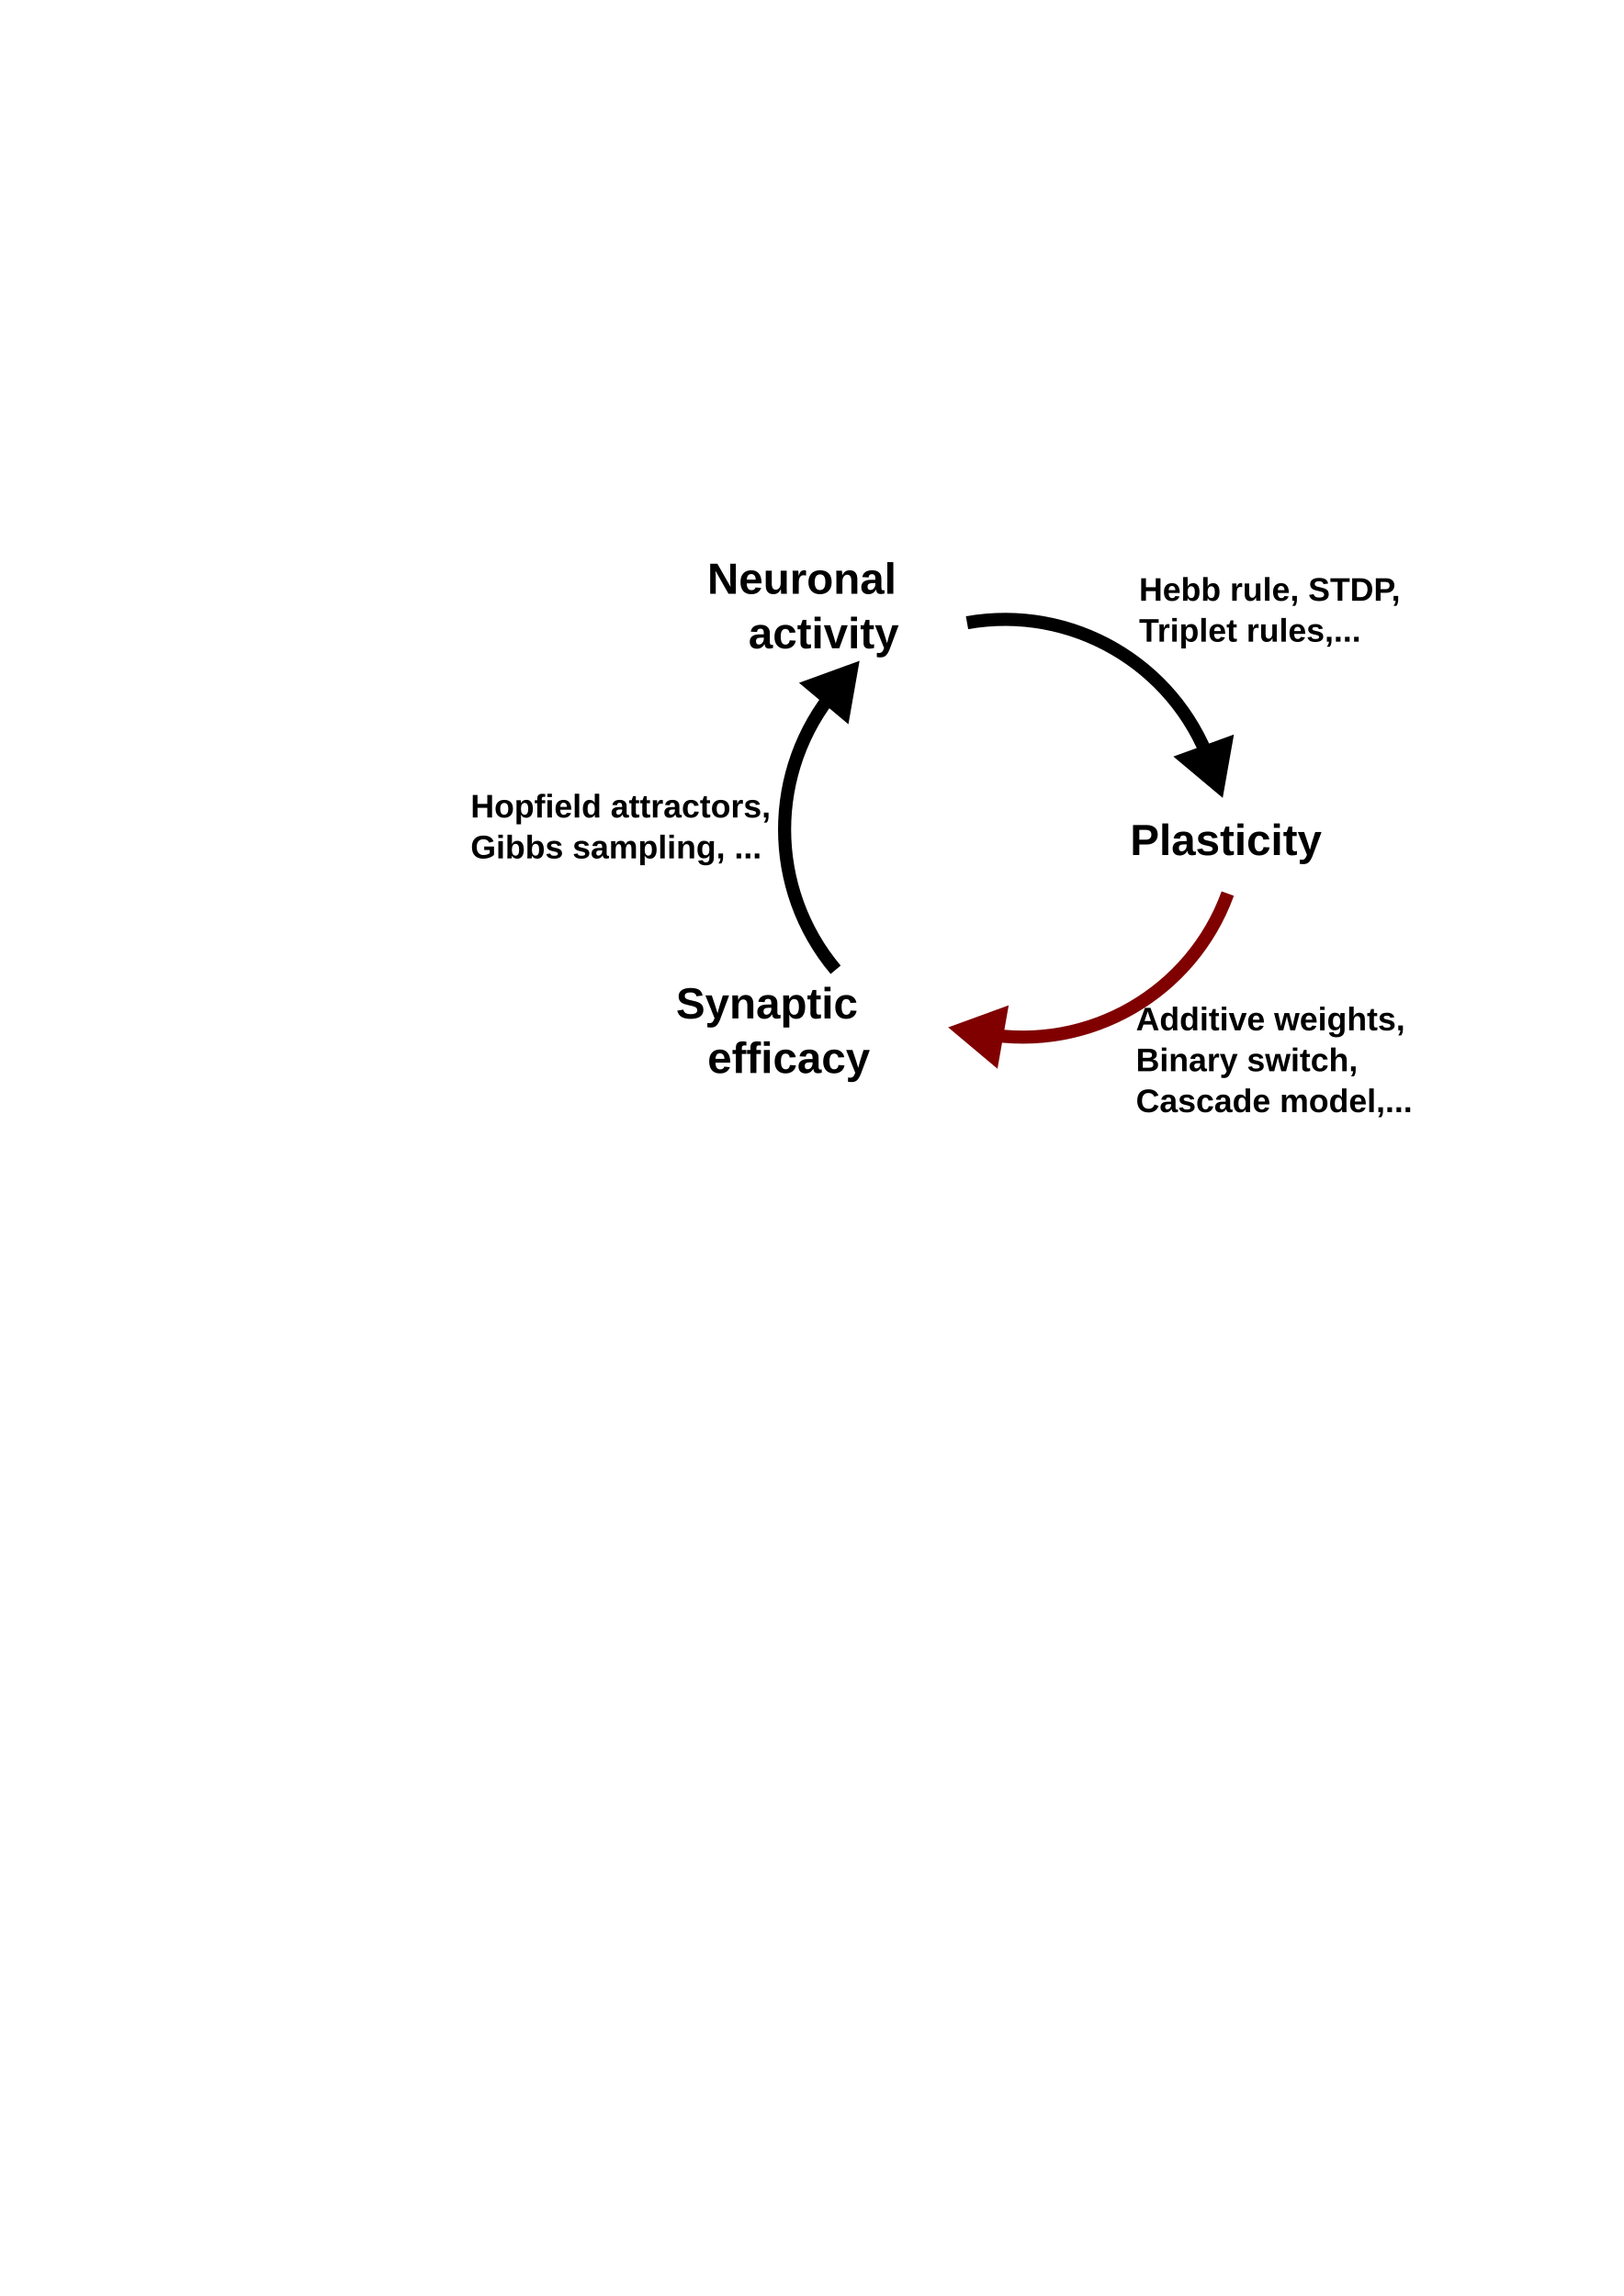
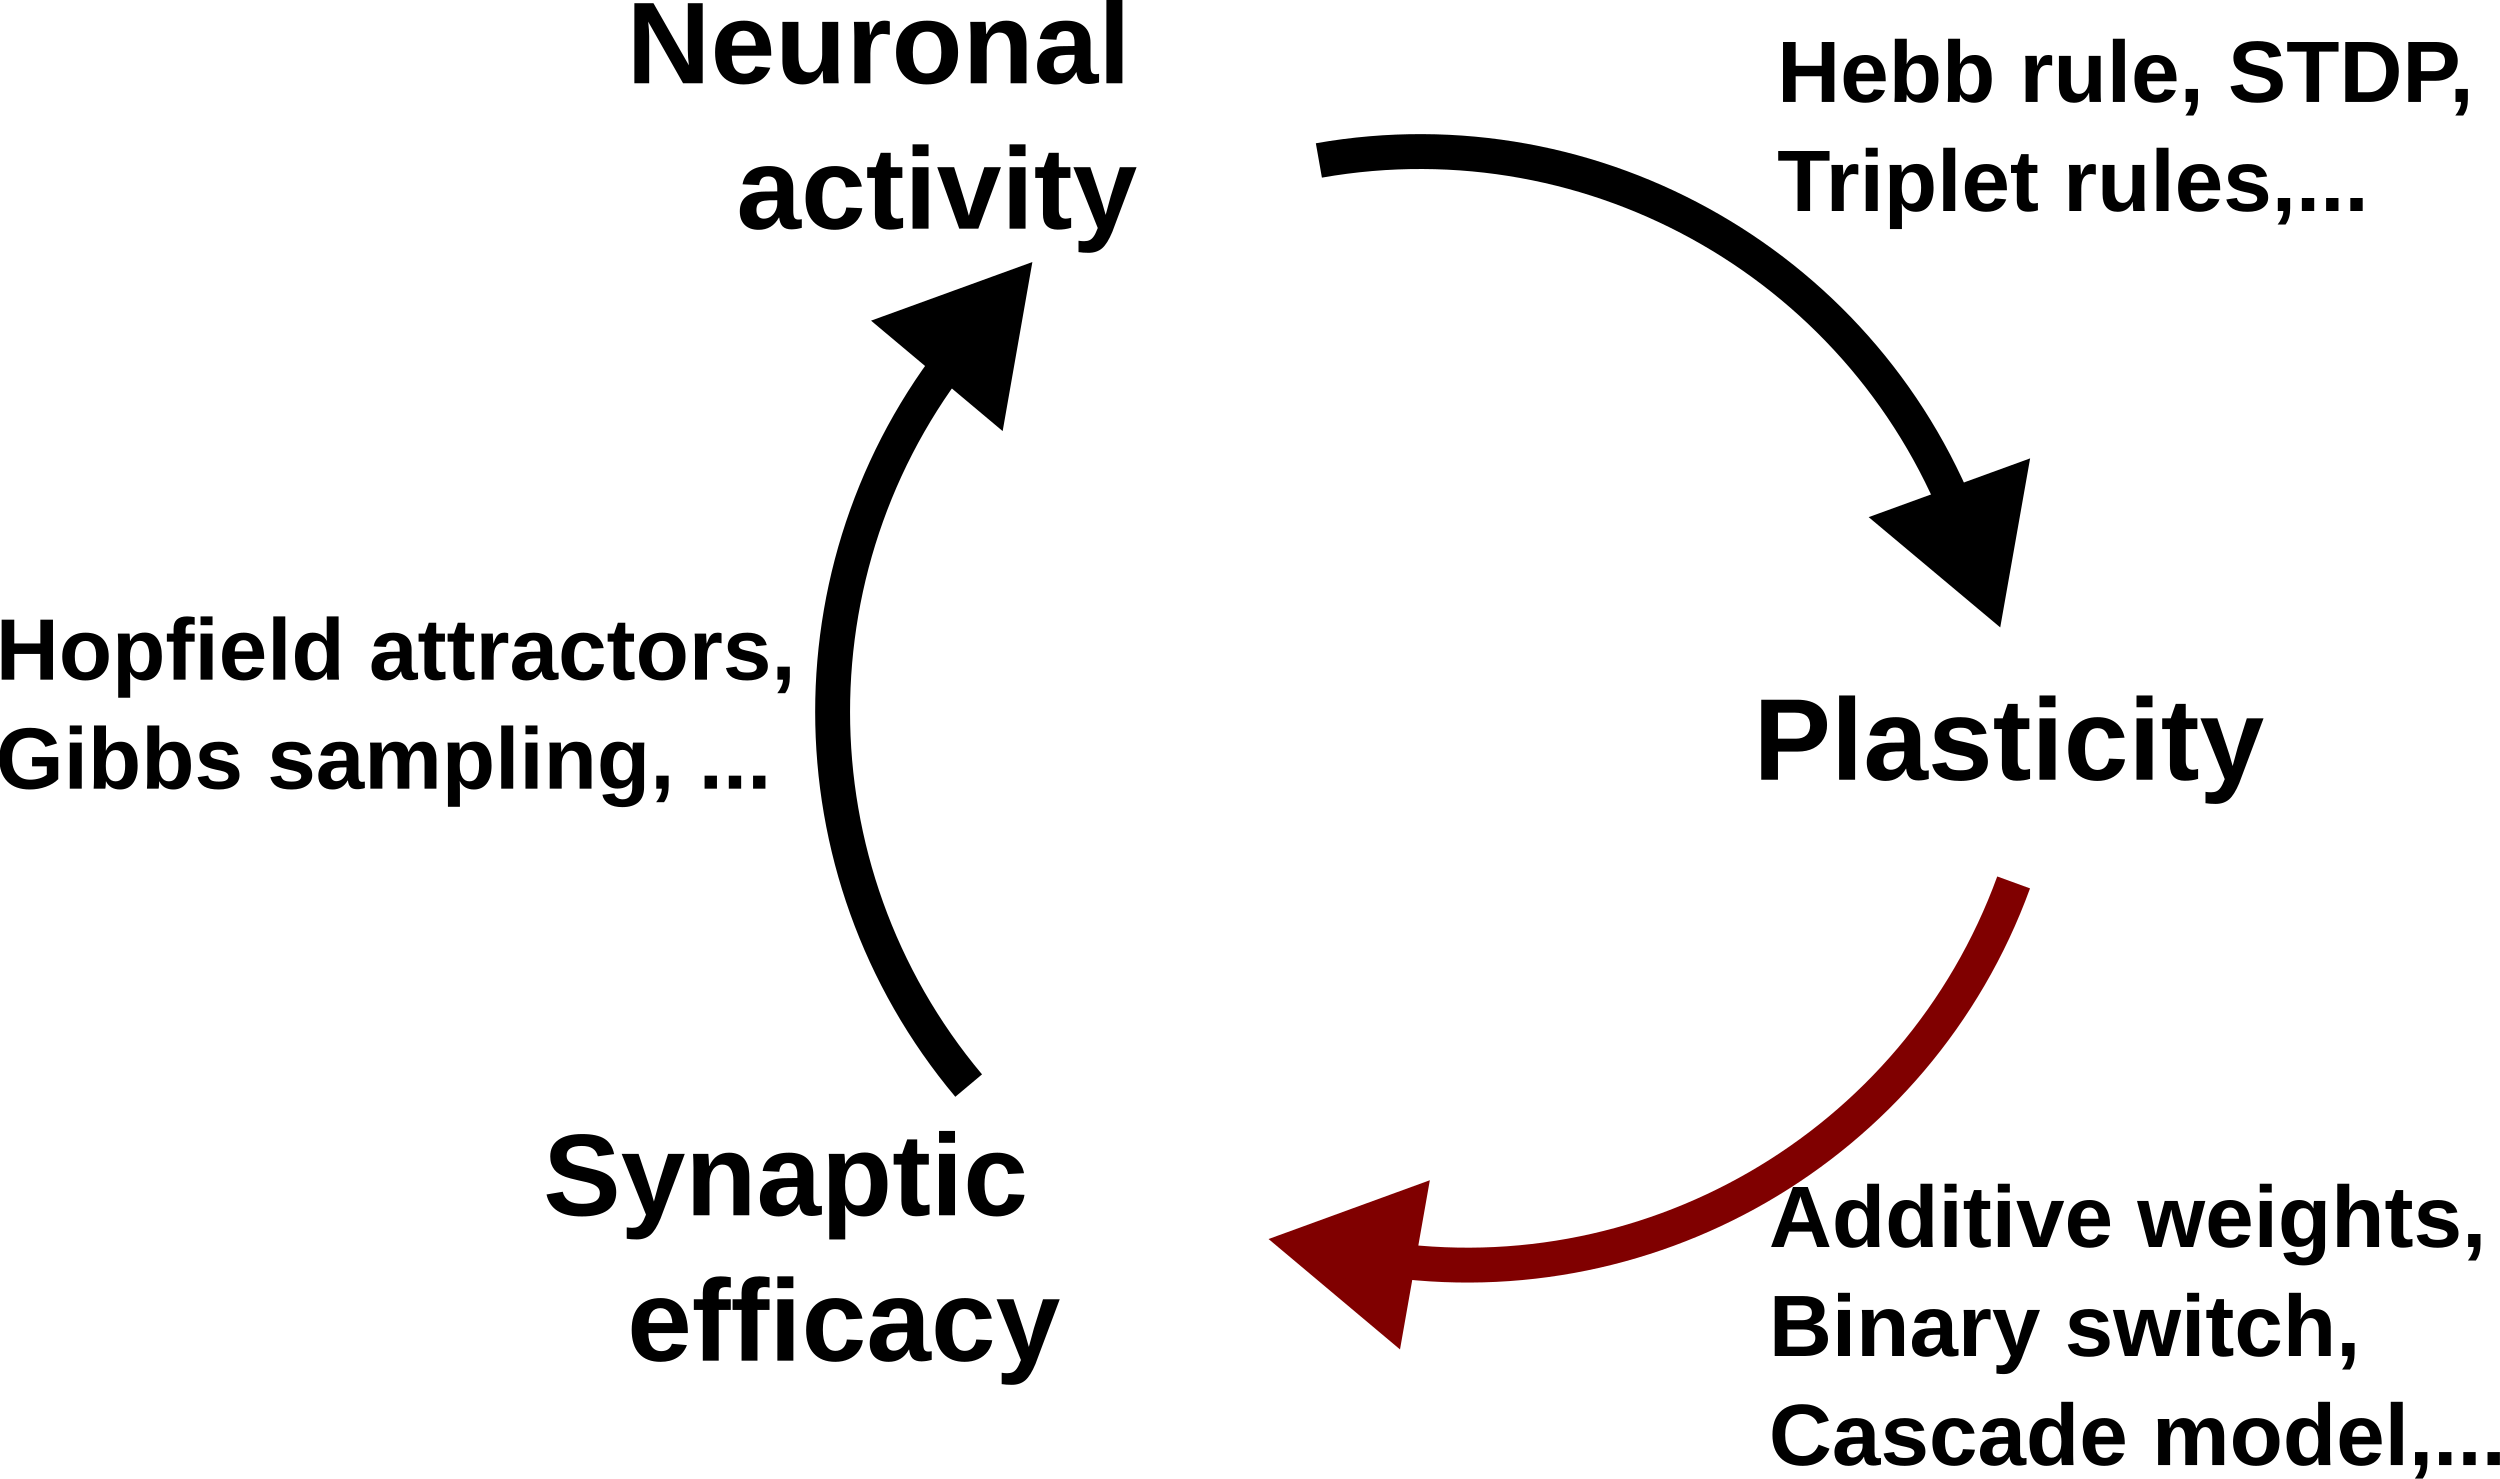
- <svg xmlns="http://www.w3.org/2000/svg" width="210mm" height="297mm" viewBox="0 0 744.094 1052.362" id="svg2" version="1.1">
+ <svg xmlns="http://www.w3.org/2000/svg" width="121.323mm" height="71.774mm" viewBox="0 0 429.885 254.319" id="svg2" version="1.1">
  <defs id="defs4">
-     <marker orient="auto" refY="0.0" refX="0.0" id="TriangleOutM" style="overflow:visible">
-       <path id="path4295" d="M 5.77,0.0 L -2.88,5.0 L -2.88,-5.0 L 5.77,0.0 z " style="fill-rule:evenodd;stroke:#800000;stroke-width:1pt;stroke-opacity:1;fill:#800000;fill-opacity:1" transform="scale(0.4)" />
+     <marker orient="auto" refY="0" refX="0" id="TriangleOutM" style="overflow:visible">
+       <path id="path4295" d="m 5.77,0 -8.65,5 0,-10 8.65,5 z" style="fill:#800000;fill-opacity:1;fill-rule:evenodd;stroke:#800000;stroke-width:1pt;stroke-opacity:1" transform="scale(0.4,0.4)" />
    </marker>
-     <marker orient="auto" refY="0.0" refX="0.0" id="TriangleOutL" style="overflow:visible">
-       <path id="path4292" d="M 5.77,0.0 L -2.88,5.0 L -2.88,-5.0 L 5.77,0.0 z " style="fill-rule:evenodd;stroke:#000000;stroke-width:1pt;stroke-opacity:1;fill:#000000;fill-opacity:1" transform="scale(0.8)" />
+     <marker orient="auto" refY="0" refX="0" id="TriangleOutL" style="overflow:visible">
+       <path id="path4292" d="m 5.77,0 -8.65,5 0,-10 8.65,5 z" style="fill:#000000;fill-opacity:1;fill-rule:evenodd;stroke:#000000;stroke-width:1pt;stroke-opacity:1" transform="scale(0.8,0.8)" />
    </marker>
-     <marker orient="auto" refY="0.0" refX="0.0" id="Arrow2Lend" style="overflow:visible;">
-       <path id="path4171" style="fill-rule:evenodd;stroke-width:0.625;stroke-linejoin:round;stroke:#000000;stroke-opacity:1;fill:#000000;fill-opacity:1" d="M 8.719,4.034 L -2.207,0.016 L 8.719,-4.002 C 6.973,-1.63 6.983,1.616 8.719,4.034 z " transform="scale(1.1) rotate(180) translate(1,0)" />
+     <marker orient="auto" refY="0" refX="0" id="Arrow2Lend" style="overflow:visible">
+       <path id="path4171" style="fill:#000000;fill-opacity:1;fill-rule:evenodd;stroke:#000000;stroke-width:0.625;stroke-linejoin:round;stroke-opacity:1" d="M 8.719,4.034 -2.207,0.016 8.719,-4.002 c -1.745,2.372 -1.735,5.617 -6e-7,8.035 z" transform="matrix(-1.1,0,0,-1.1,-1.1,0)" />
    </marker>
-     <marker orient="auto" refY="0.0" refX="0.0" id="Arrow1Lend" style="overflow:visible;">
-       <path id="path4153" d="M 0.0,0.0 L 5.0,-5.0 L -12.5,0.0 L 5.0,5.0 L 0.0,0.0 z " style="fill-rule:evenodd;stroke:#000000;stroke-width:1pt;stroke-opacity:1;fill:#000000;fill-opacity:1" transform="scale(0.8) rotate(180) translate(12.5,0)" />
+     <marker orient="auto" refY="0" refX="0" id="Arrow1Lend" style="overflow:visible">
+       <path id="path4153" d="M 0,0 5,-5 -12.5,0 5,5 0,0 Z" style="fill:#000000;fill-opacity:1;fill-rule:evenodd;stroke:#000000;stroke-width:1pt;stroke-opacity:1" transform="matrix(-0.8,0,0,-0.8,-10,0)" />
    </marker>
-     <marker orient="auto" refY="0.0" refX="0.0" id="Arrow1Lstart" style="overflow:visible">
-       <path id="path4150" d="M 0.0,0.0 L 5.0,-5.0 L -12.5,0.0 L 5.0,5.0 L 0.0,0.0 z " style="fill-rule:evenodd;stroke:#000000;stroke-width:1pt;stroke-opacity:1;fill:#000000;fill-opacity:1" transform="scale(0.8) translate(12.5,0)" />
+     <marker orient="auto" refY="0" refX="0" id="Arrow1Lstart" style="overflow:visible">
+       <path id="path4150" d="M 0,0 5,-5 -12.5,0 5,5 0,0 Z" style="fill:#000000;fill-opacity:1;fill-rule:evenodd;stroke:#000000;stroke-width:1pt;stroke-opacity:1" transform="matrix(0.8,0,0,0.8,10,0)" />
    </marker>
    <marker orient="auto" refY="0" refX="0" id="TriangleOutM-1" style="overflow:visible">
      <path id="path4295-0" d="m 5.77,0 -8.65,5 0,-10 8.65,5 z" style="fill:#000000;fill-opacity:1;fill-rule:evenodd;stroke:#000000;stroke-width:1pt;stroke-opacity:1" transform="scale(0.4,0.4)" />
    </marker>
    <marker orient="auto" refY="0" refX="0" id="TriangleOutM-1-6" style="overflow:visible">
      <path id="path4295-0-4" d="m 5.77,0 -8.65,5 0,-10 8.65,5 z" style="fill:#000000;fill-opacity:1;fill-rule:evenodd;stroke:#000000;stroke-width:1pt;stroke-opacity:1" transform="scale(0.4,0.4)" />
    </marker>
  </defs>
-   <g id="layer1">
+   <g id="layer1" transform="translate(-216.3832,-257.8268)">
    <path style="fill:none;stroke:#800000;stroke-width:6;stroke-miterlimit:4;stroke-dasharray:none;marker-end:url(#TriangleOutM)" id="path3344" d="M 562.636,409.564 A 100,100 0 0 1 451.302,473.843" />
    <path style="fill:none;stroke:#000000;stroke-width:6;stroke-miterlimit:4;stroke-dasharray:none;marker-end:url(#TriangleOutM-1)" id="path3344-6" d="M -468.763,241.086 A 100,100 0 0 1 -580.097,305.364" transform="matrix(-0.5,-0.8660254,0.8660254,-0.5,0,0)" />
    <path style="fill:none;stroke:#000000;stroke-width:6;stroke-miterlimit:4;stroke-dasharray:none;marker-end:url(#TriangleOutM-1-6)" id="path3344-6-5" d="M 193.472,-553.892 A 100,100 0 0 1 82.138,-489.614" transform="matrix(-0.5,0.8660254,-0.8660254,-0.5,0,0)" />
    <text xml:space="preserve" style="font-style:normal;font-variant:normal;font-weight:bold;font-stretch:normal;font-size:36px;line-height:125%;font-family:Arial;-inkscape-font-specification:'Sans Bold';letter-spacing:0px;word-spacing:0px;fill:#000000;fill-opacity:1;stroke:none;stroke-width:1px;stroke-linecap:butt;stroke-linejoin:miter;stroke-opacity:1" x="402.473" y="272.143" id="text5270">
      <tspan id="tspan5272" x="405.246" y="272.143" style="font-size:20px;text-align:center;text-anchor:middle">Neuronal </tspan>
      <tspan x="402.473" y="297.143" style="font-size:20px;text-align:center;text-anchor:middle" id="tspan5282">activity</tspan>
    </text>
    <text xml:space="preserve" style="font-style:normal;font-variant:normal;font-weight:bold;font-stretch:normal;font-size:36px;line-height:125%;font-family:Arial;-inkscape-font-specification:'Sans Bold';letter-spacing:0px;word-spacing:0px;fill:#000000;fill-opacity:1;stroke:none;stroke-width:1px;stroke-linecap:butt;stroke-linejoin:miter;stroke-opacity:1" x="517.895" y="391.911" id="text5274">
      <tspan id="tspan5276" x="517.895" y="391.911" style="font-size:20px">Plasticity</tspan>
    </text>
    <text xml:space="preserve" style="font-style:normal;font-variant:normal;font-weight:bold;font-stretch:normal;font-size:36px;line-height:125%;font-family:Arial;-inkscape-font-specification:'Sans Bold';letter-spacing:0px;word-spacing:0px;fill:#000000;fill-opacity:1;stroke:none;stroke-width:1px;stroke-linecap:butt;stroke-linejoin:miter;stroke-opacity:1" x="386.475" y="466.799" id="text5278">
      <tspan id="tspan5280" x="389.248" y="466.799" style="font-size:20px;text-align:center;text-anchor:middle">Synaptic </tspan>
      <tspan x="386.475" y="491.799" style="font-size:20px;text-align:center;text-anchor:middle" id="tspan5284">efficacy</tspan>
    </text>
    <text xml:space="preserve" style="font-style:normal;font-variant:normal;font-weight:bold;font-stretch:normal;font-size:36px;line-height:125%;font-family:Arial;-inkscape-font-specification:'Sans Bold';text-align:start;letter-spacing:0px;word-spacing:0px;text-anchor:start;fill:#000000;fill-opacity:1;stroke:none;stroke-width:1px;stroke-linecap:butt;stroke-linejoin:miter;stroke-opacity:1" x="521.982" y="275.362" id="text6240">
      <tspan x="521.982" y="275.362" style="font-size:15px;text-align:start;text-anchor:start" id="tspan6244">Hebb rule, STDP,</tspan>
      <tspan x="521.982" y="294.112" style="font-size:15px;text-align:start;text-anchor:start" id="tspan4215">Triplet rules,...</tspan>
    </text>
    <text xml:space="preserve" style="font-style:normal;font-variant:normal;font-weight:bold;font-stretch:normal;font-size:15px;line-height:125%;font-family:Arial;-inkscape-font-specification:'Sans Bold';text-align:start;letter-spacing:0px;word-spacing:0px;text-anchor:start;fill:#000000;fill-opacity:1;stroke:none;stroke-width:1px;stroke-linecap:butt;stroke-linejoin:miter;stroke-opacity:1" x="215.665" y="374.696" id="text6246">
      <tspan id="tspan6248" x="215.665" y="374.696">Hopfield attractors,</tspan>
      <tspan x="215.665" y="393.446" id="tspan6256">Gibbs sampling, ...</tspan>
      <tspan x="215.665" y="412.196" id="tspan6250" />
    </text>
    <text xml:space="preserve" style="font-style:normal;font-variant:normal;font-weight:bold;font-stretch:normal;font-size:15px;line-height:125%;font-family:Arial;-inkscape-font-specification:'Sans Bold';text-align:start;letter-spacing:0px;word-spacing:0px;text-anchor:start;fill:#000000;fill-opacity:1;stroke:none;stroke-width:1px;stroke-linecap:butt;stroke-linejoin:miter;stroke-opacity:1" x="520.555" y="472.251" id="text6258">
      <tspan id="tspan6260" x="520.555" y="472.251">Additive weights,</tspan>
      <tspan x="520.555" y="491.001" id="tspan6262">Binary switch, </tspan>
      <tspan x="520.555" y="509.751" id="tspan4211">Cascade model,...</tspan>
    </text>
  </g>
</svg>
